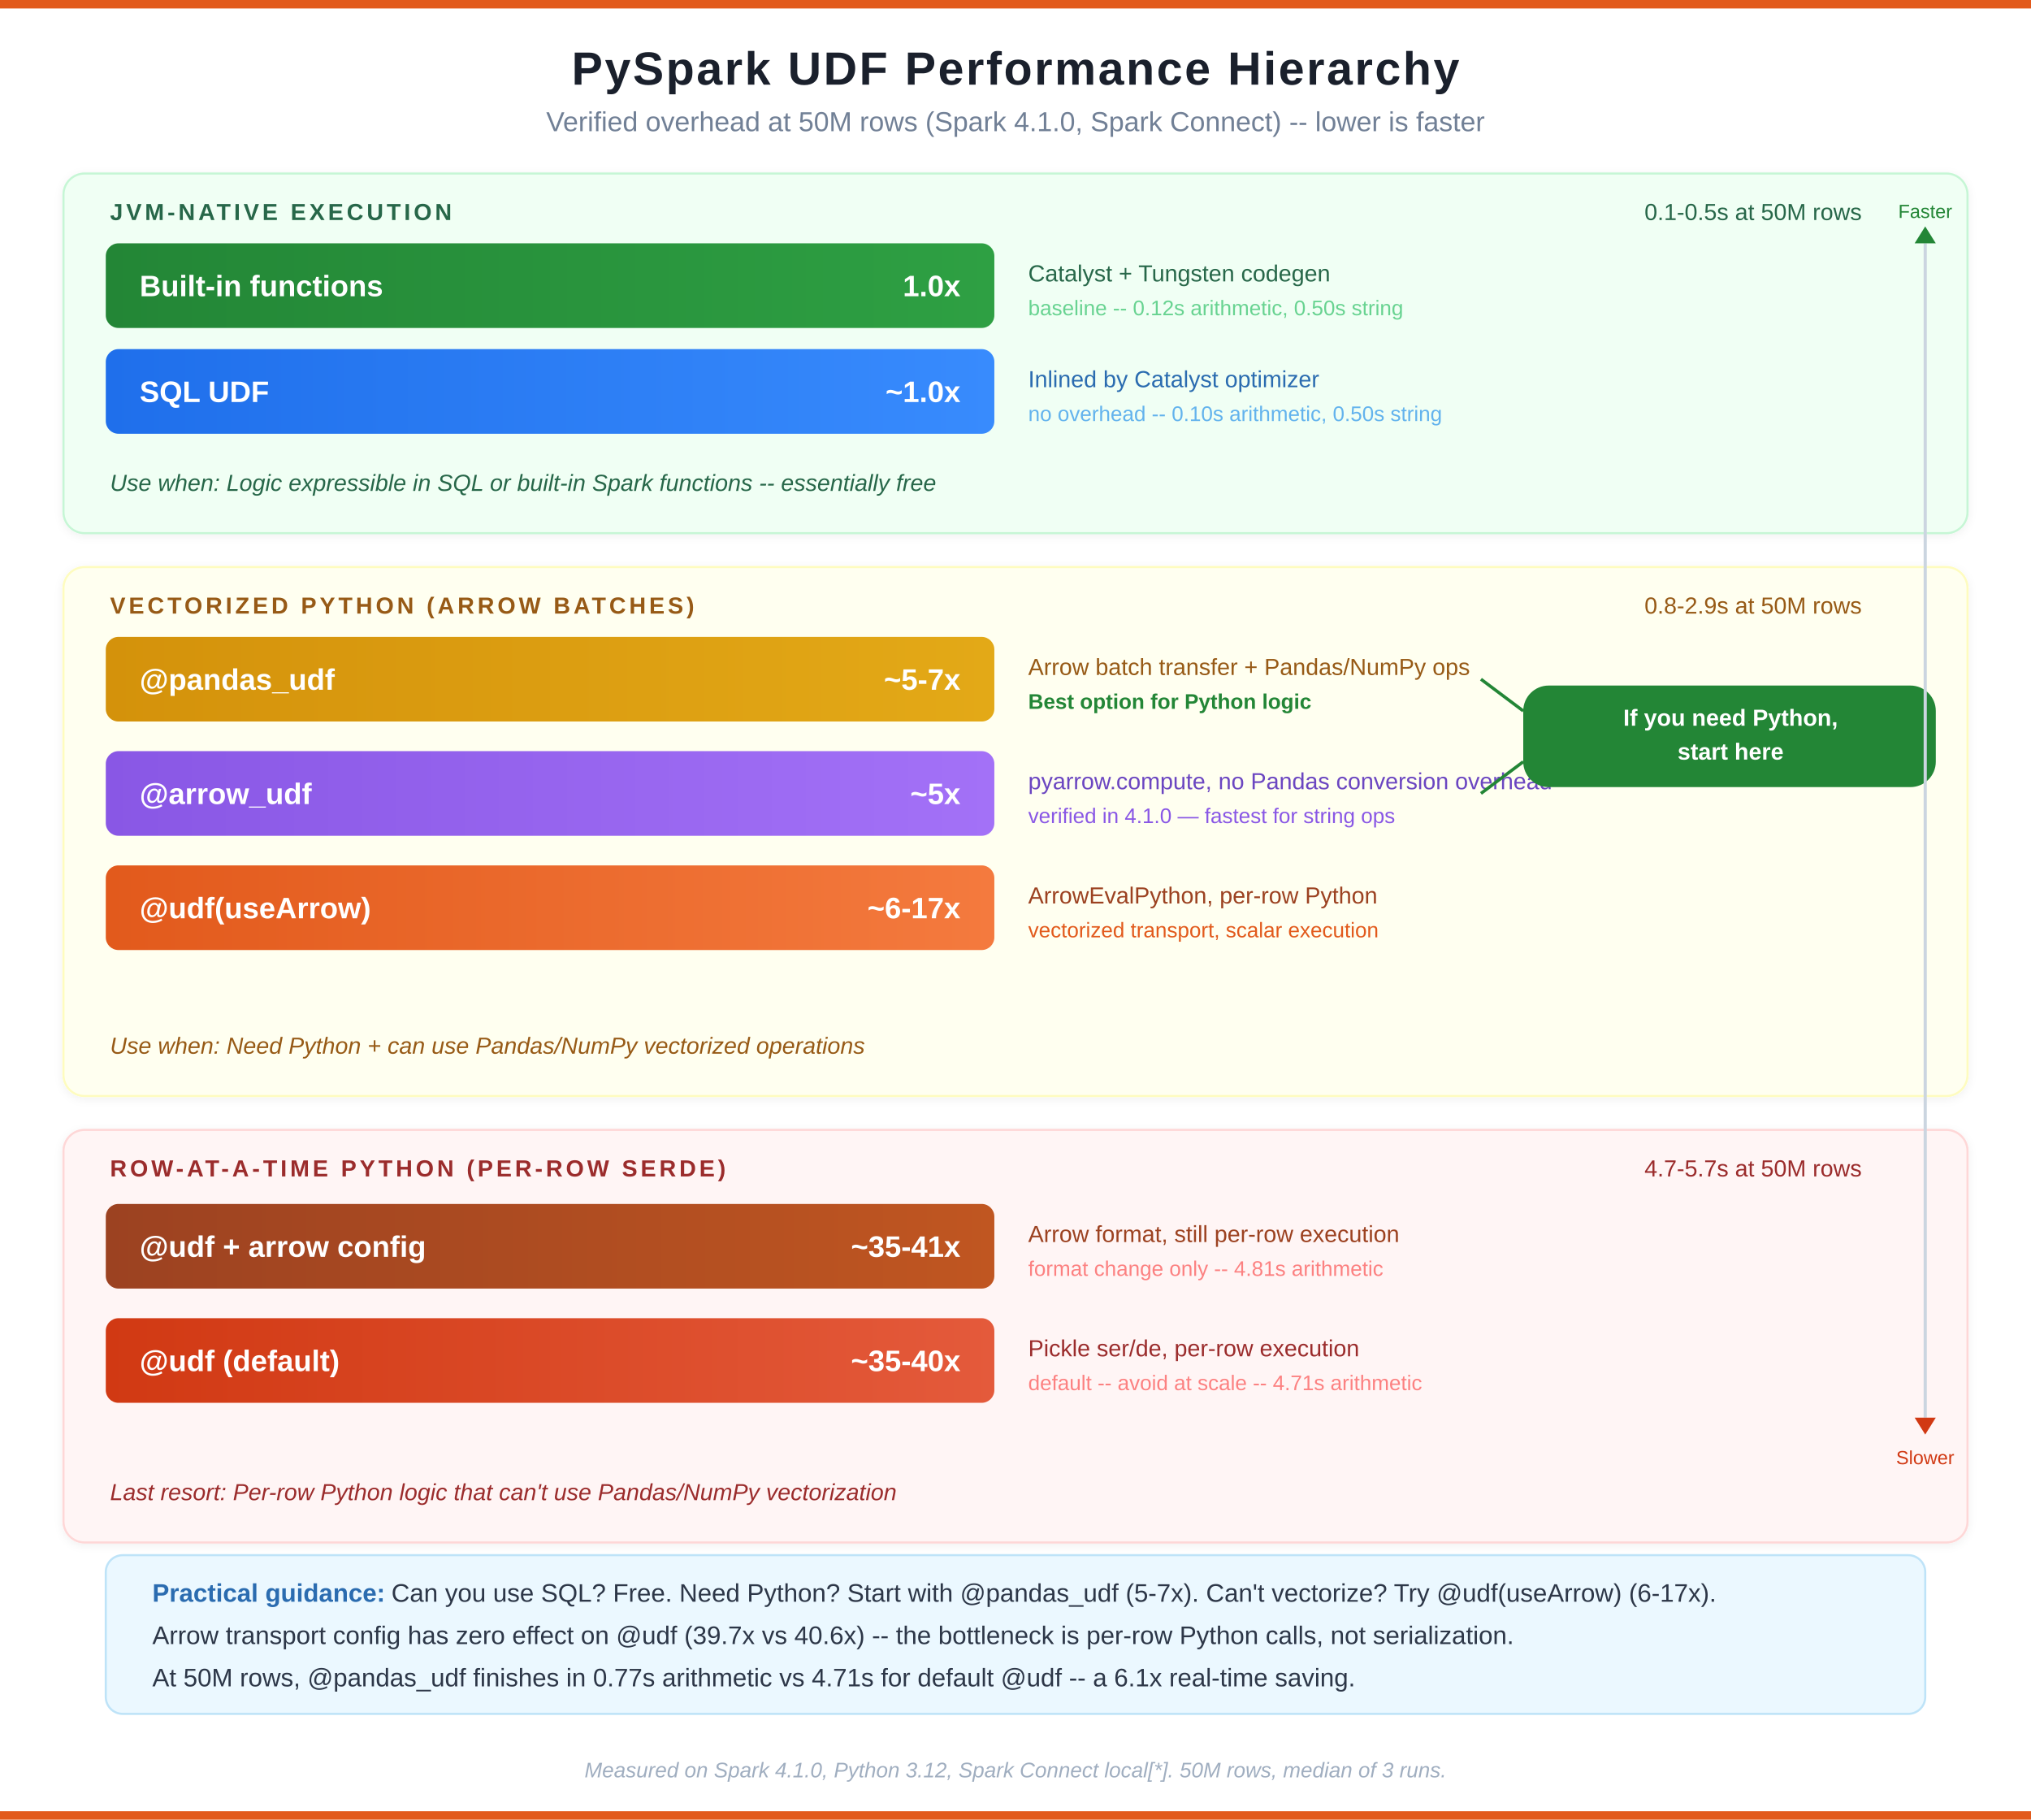
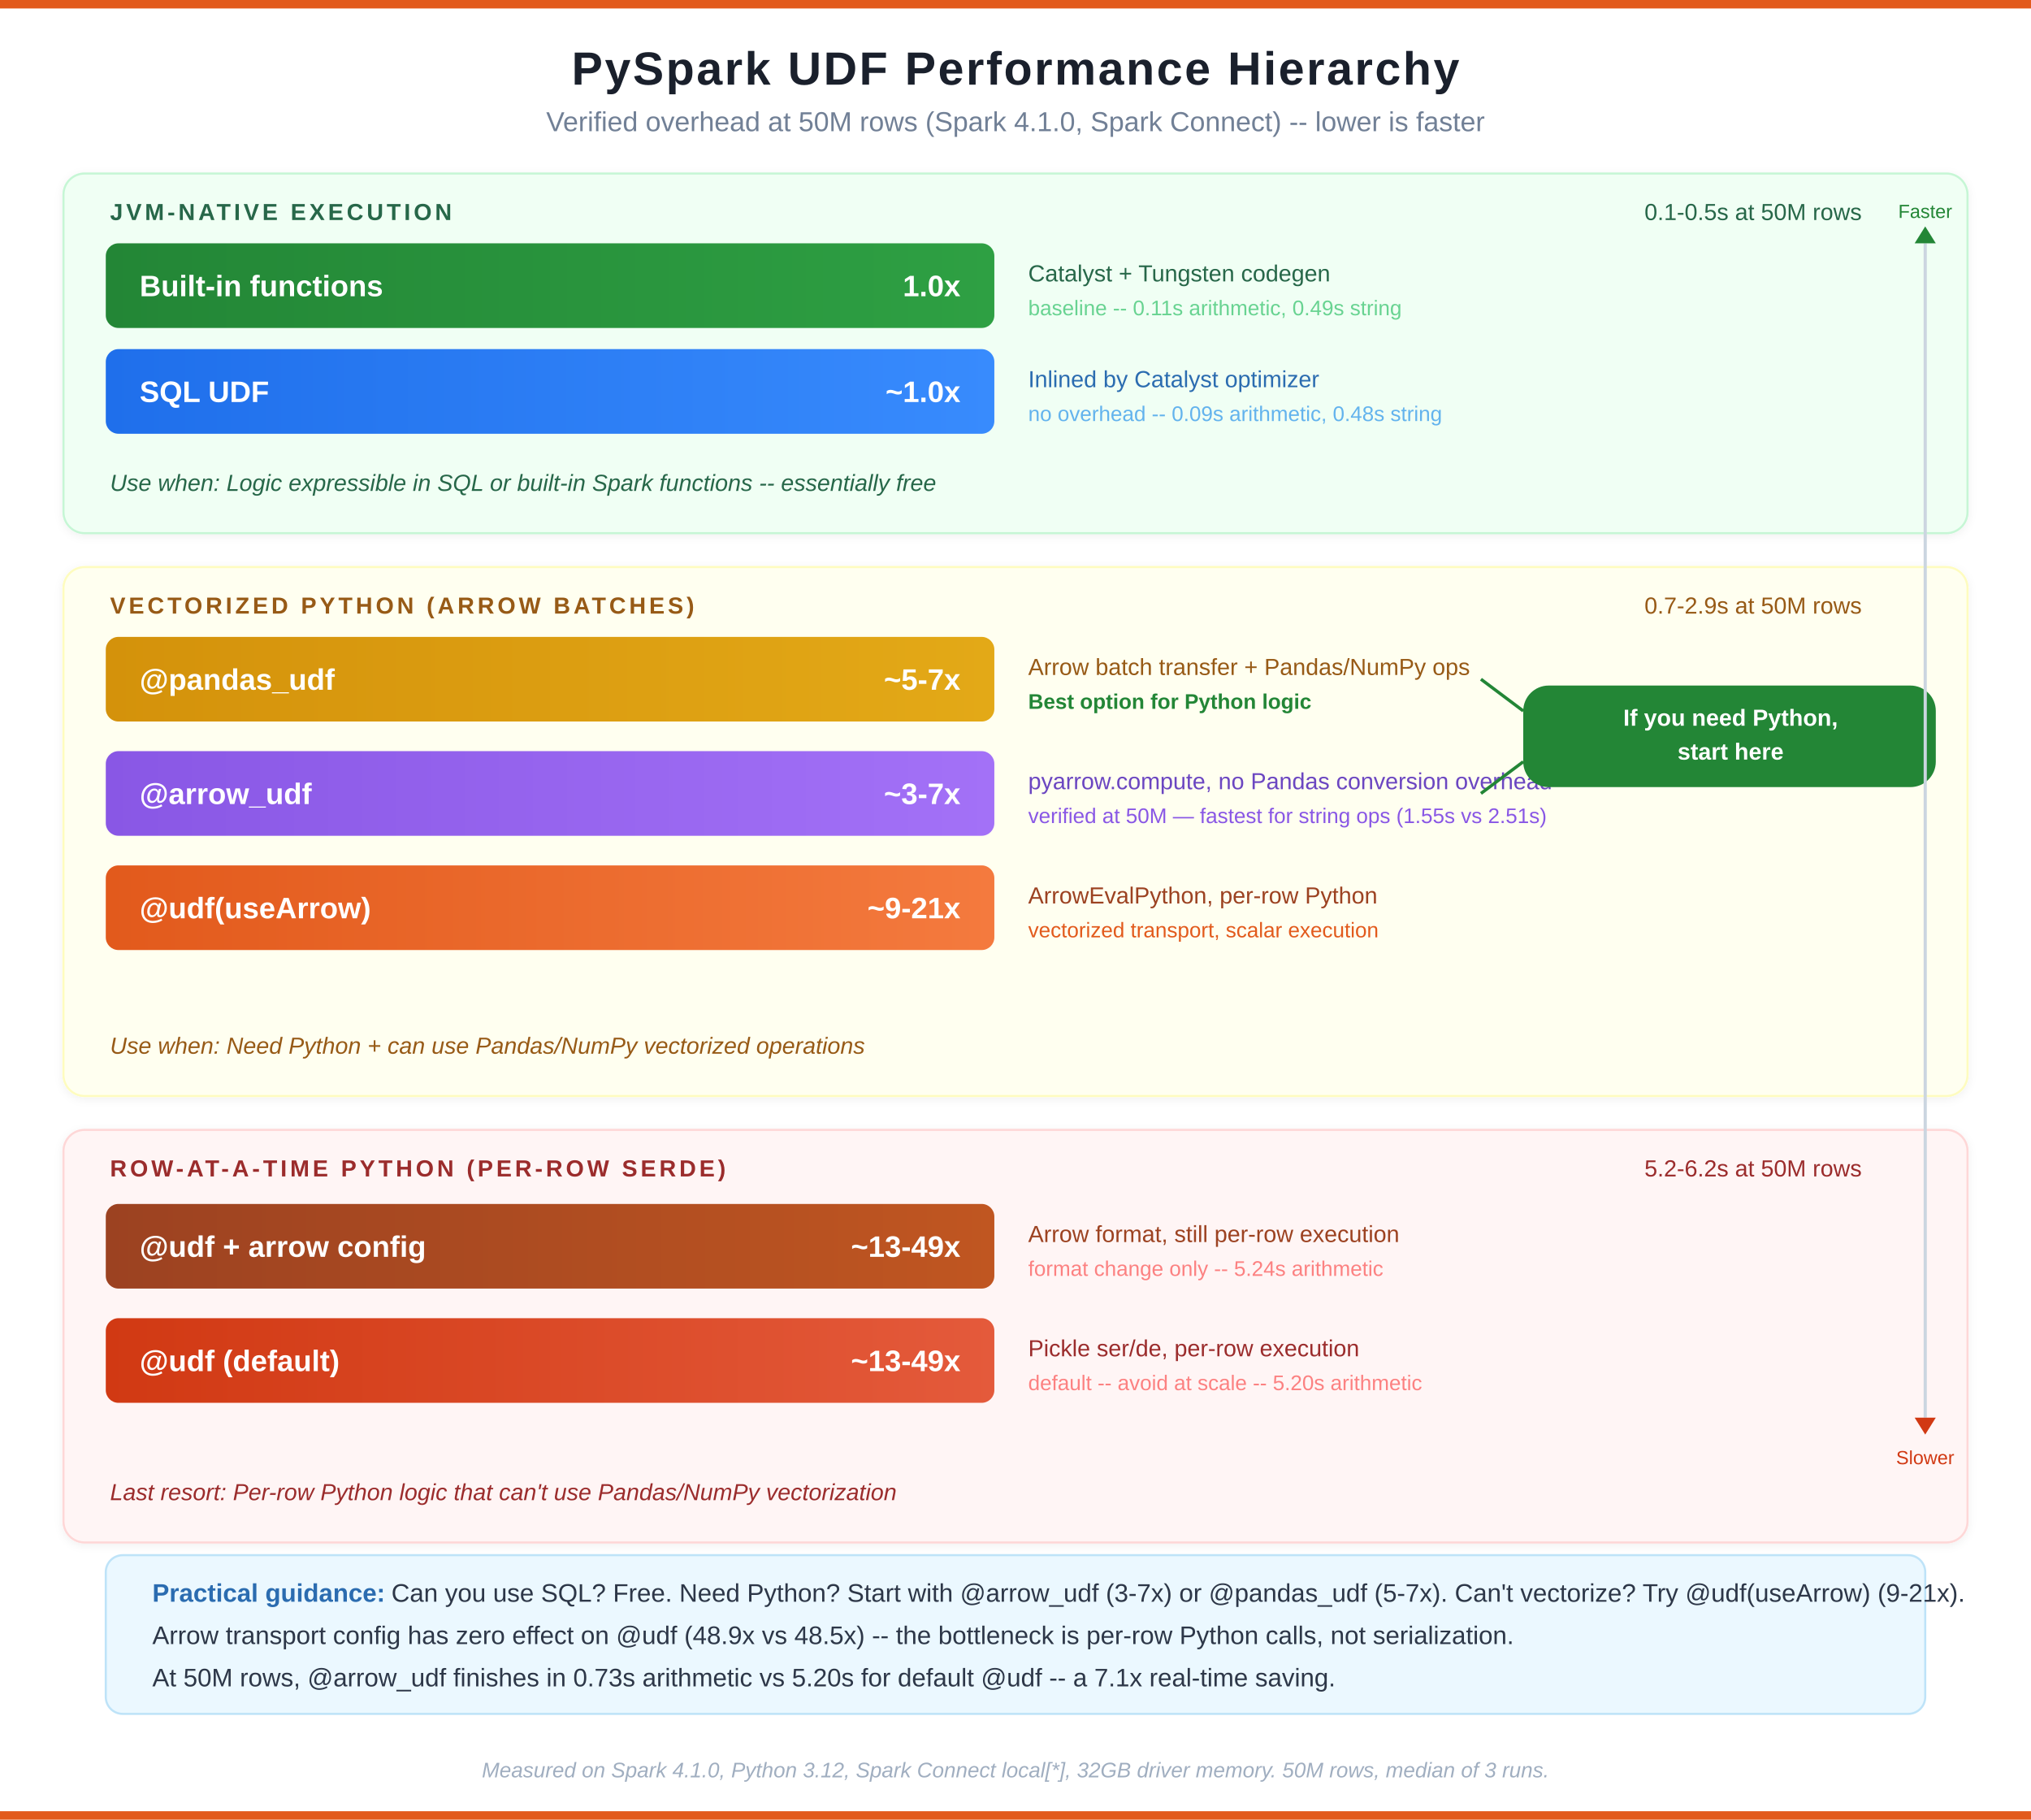
<svg xmlns="http://www.w3.org/2000/svg" viewBox="0 0 960 860" font-family="'Segoe UI', Arial, Helvetica, sans-serif">
  <defs>
    <linearGradient id="h-builtin" x1="0" x2="1" y1="0" y2="0">
      <stop offset="0%" stop-color="#238636" />
      <stop offset="100%" stop-color="#2ea043" />
    </linearGradient>
    <linearGradient id="h-sql" x1="0" x2="1" y1="0" y2="0">
      <stop offset="0%" stop-color="#1f6feb" />
      <stop offset="100%" stop-color="#388bfd" />
    </linearGradient>
    <linearGradient id="h-arrow" x1="0" x2="1" y1="0" y2="0">
      <stop offset="0%" stop-color="#E25A1C" />
      <stop offset="100%" stop-color="#F47A3E" />
    </linearGradient>
    <linearGradient id="h-pandas" x1="0" x2="1" y1="0" y2="0">
      <stop offset="0%" stop-color="#d4920b" />
      <stop offset="100%" stop-color="#e3a917" />
    </linearGradient>
    <linearGradient id="h-arrowudf" x1="0" x2="1" y1="0" y2="0">
      <stop offset="0%" stop-color="#8957e5" />
      <stop offset="100%" stop-color="#a371f7" />
    </linearGradient>
    <linearGradient id="h-arrowopt" x1="0" x2="1" y1="0" y2="0">
      <stop offset="0%" stop-color="#9C4221" />
      <stop offset="100%" stop-color="#C05621" />
    </linearGradient>
    <linearGradient id="h-pickle" x1="0" x2="1" y1="0" y2="0">
      <stop offset="0%" stop-color="#D13913" />
      <stop offset="100%" stop-color="#E45A3B" />
    </linearGradient>
    <filter id="shadow">
      <feDropShadow dx="0" dy="1" stdDeviation="2" flood-opacity="0.06" />
    </filter>
  </defs>
  <rect width="960" height="860" fill="#FFFFFF" />
  <rect x="0" y="0" width="960" height="4" fill="#E25A1C" />
  <text x="480" y="40" font-size="22" fill="#1A202C" text-anchor="middle" font-weight="bold" letter-spacing="1">PySpark UDF Performance Hierarchy</text>
  <text x="480" y="62" font-size="13" fill="#718096" text-anchor="middle">Verified overhead at 50M rows (Spark 4.1.0, Spark Connect) -- lower is faster</text>
  <rect x="30" y="82" width="900" height="170" rx="10" fill="#F0FFF4" stroke="#C6F6D5" filter="url(#shadow)" />
  <text x="52" y="104" font-size="11" fill="#276749" font-weight="bold" letter-spacing="1.5">JVM-NATIVE EXECUTION</text>
  <text x="880" y="104" font-size="11" fill="#276749" text-anchor="end">0.1-0.5s at 50M rows</text>
  <g transform="translate(50, 115)">
    <rect x="0" y="0" width="420" height="40" rx="6" fill="url(#h-builtin)" />
    <text x="16" y="25" font-size="14" fill="#FFFFFF" font-weight="bold">Built-in functions</text>
    <text x="404" y="25" font-size="14" fill="#FFFFFF" text-anchor="end" font-weight="bold">1.0x</text>
    <text x="436" y="18" font-size="11" fill="#276749">Catalyst + Tungsten codegen</text>
-     <text x="436" y="34" font-size="10" fill="#68D391">baseline -- 0.12s arithmetic, 0.50s string</text>
+     <text x="436" y="34" font-size="10" fill="#68D391">baseline -- 0.11s arithmetic, 0.49s string</text>
  </g>
  <g transform="translate(50, 165)">
    <rect x="0" y="0" width="420" height="40" rx="6" fill="url(#h-sql)" />
    <text x="16" y="25" font-size="14" fill="#FFFFFF" font-weight="bold">SQL UDF</text>
    <text x="404" y="25" font-size="14" fill="#FFFFFF" text-anchor="end" font-weight="bold">~1.0x</text>
    <text x="436" y="18" font-size="11" fill="#2B6CB0">Inlined by Catalyst optimizer</text>
-     <text x="436" y="34" font-size="10" fill="#63B3ED">no overhead -- 0.10s arithmetic, 0.50s string</text>
+     <text x="436" y="34" font-size="10" fill="#63B3ED">no overhead -- 0.09s arithmetic, 0.48s string</text>
  </g>
  <text x="52" y="232" font-size="11" fill="#276749" font-style="italic">Use when: Logic expressible in SQL or built-in Spark functions -- essentially free</text>
  <rect x="30" y="268" width="900" height="250" rx="10" fill="#FFFFF0" stroke="#FEFCBF" filter="url(#shadow)" />
  <text x="52" y="290" font-size="11" fill="#975A16" font-weight="bold" letter-spacing="1.5">VECTORIZED PYTHON (ARROW BATCHES)</text>
-   <text x="880" y="290" font-size="11" fill="#975A16" text-anchor="end">0.8-2.9s at 50M rows</text>
+   <text x="880" y="290" font-size="11" fill="#975A16" text-anchor="end">0.7-2.9s at 50M rows</text>
  <g transform="translate(50, 301)">
    <rect x="0" y="0" width="420" height="40" rx="6" fill="url(#h-pandas)" />
    <text x="16" y="25" font-size="14" fill="#FFFFFF" font-weight="bold">@pandas_udf</text>
    <text x="404" y="25" font-size="14" fill="#FFFFFF" text-anchor="end" font-weight="bold">~5-7x</text>
    <text x="436" y="18" font-size="11" fill="#975A16">Arrow batch transfer + Pandas/NumPy ops</text>
    <text x="436" y="34" font-size="10" fill="#238636" font-weight="bold">Best option for Python logic</text>
  </g>
  <g transform="translate(50, 355)">
    <rect x="0" y="0" width="420" height="40" rx="6" fill="url(#h-arrowudf)" />
    <text x="16" y="25" font-size="14" fill="#FFFFFF" font-weight="bold">@arrow_udf</text>
-     <text x="404" y="25" font-size="14" fill="#FFFFFF" text-anchor="end" font-weight="bold">~5x</text>
+     <text x="404" y="25" font-size="14" fill="#FFFFFF" text-anchor="end" font-weight="bold">~3-7x</text>
    <text x="436" y="18" font-size="11" fill="#6B46C1">pyarrow.compute, no Pandas conversion overhead</text>
-     <text x="436" y="34" font-size="10" fill="#8957e5">verified in 4.1.0 — fastest for string ops</text>
+     <text x="436" y="34" font-size="10" fill="#8957e5">verified at 50M — fastest for string ops (1.55s vs 2.51s)</text>
  </g>
  <g transform="translate(50, 409)">
    <rect x="0" y="0" width="420" height="40" rx="6" fill="url(#h-arrow)" />
    <text x="16" y="25" font-size="14" fill="#FFFFFF" font-weight="bold">@udf(useArrow)</text>
-     <text x="404" y="25" font-size="14" fill="#FFFFFF" text-anchor="end" font-weight="bold">~6-17x</text>
+     <text x="404" y="25" font-size="14" fill="#FFFFFF" text-anchor="end" font-weight="bold">~9-21x</text>
    <text x="436" y="18" font-size="11" fill="#9C4221">ArrowEvalPython, per-row Python</text>
    <text x="436" y="34" font-size="10" fill="#E25A1C">vectorized transport, scalar execution</text>
  </g>
  <rect x="720" y="324" width="195" height="48" rx="12" fill="#238636" />
  <text x="818" y="343" font-size="11" fill="#FFFFFF" text-anchor="middle" font-weight="bold">If you need Python,</text>
  <text x="818" y="359" font-size="11" fill="#FFFFFF" text-anchor="middle" font-weight="bold">start here</text>
  <line x1="720" y1="336" x2="700" y2="321" stroke="#238636" stroke-width="1.5" />
  <line x1="720" y1="360" x2="700" y2="375" stroke="#238636" stroke-width="1.5" />
  <text x="52" y="498" font-size="11" fill="#975A16" font-style="italic">Use when: Need Python + can use Pandas/NumPy vectorized operations</text>
  <rect x="30" y="534" width="900" height="195" rx="10" fill="#FFF5F5" stroke="#FED7D7" filter="url(#shadow)" />
  <text x="52" y="556" font-size="11" fill="#9B2C2C" font-weight="bold" letter-spacing="1.5">ROW-AT-A-TIME PYTHON (PER-ROW SERDE)</text>
-   <text x="880" y="556" font-size="11" fill="#9B2C2C" text-anchor="end">4.7-5.7s at 50M rows</text>
+   <text x="880" y="556" font-size="11" fill="#9B2C2C" text-anchor="end">5.2-6.2s at 50M rows</text>
  <g transform="translate(50, 569)">
    <rect x="0" y="0" width="420" height="40" rx="6" fill="url(#h-arrowopt)" />
    <text x="16" y="25" font-size="14" fill="#FFFFFF" font-weight="bold">@udf + arrow config</text>
-     <text x="404" y="25" font-size="14" fill="#FFFFFF" text-anchor="end" font-weight="bold">~35-41x</text>
+     <text x="404" y="25" font-size="14" fill="#FFFFFF" text-anchor="end" font-weight="bold">~13-49x</text>
    <text x="436" y="18" font-size="11" fill="#9C4221">Arrow format, still per-row execution</text>
-     <text x="436" y="34" font-size="10" fill="#FC8181">format change only -- 4.81s arithmetic</text>
+     <text x="436" y="34" font-size="10" fill="#FC8181">format change only -- 5.24s arithmetic</text>
  </g>
  <g transform="translate(50, 623)">
    <rect x="0" y="0" width="420" height="40" rx="6" fill="url(#h-pickle)" />
    <text x="16" y="25" font-size="14" fill="#FFFFFF" font-weight="bold">@udf (default)</text>
-     <text x="404" y="25" font-size="14" fill="#FFFFFF" text-anchor="end" font-weight="bold">~35-40x</text>
+     <text x="404" y="25" font-size="14" fill="#FFFFFF" text-anchor="end" font-weight="bold">~13-49x</text>
    <text x="436" y="18" font-size="11" fill="#9B2C2C">Pickle ser/de, per-row execution</text>
-     <text x="436" y="34" font-size="10" fill="#FC8181">default -- avoid at scale -- 4.71s arithmetic</text>
+     <text x="436" y="34" font-size="10" fill="#FC8181">default -- avoid at scale -- 5.20s arithmetic</text>
  </g>
  <text x="52" y="709" font-size="11" fill="#9B2C2C" font-style="italic">Last resort: Per-row Python logic that can't use Pandas/NumPy vectorization</text>
  <rect x="50" y="735" width="860" height="75" rx="8" fill="#EBF8FF" stroke="#BEE3F8" />
  <text x="72" y="757" font-size="12" fill="#2B6CB0" font-weight="bold">Practical guidance:</text>
-   <text x="185" y="757" font-size="12" fill="#2D3748">Can you use SQL? Free. Need Python? Start with @pandas_udf (5-7x). Can't vectorize? Try @udf(useArrow) (6-17x).</text>
-   <text x="72" y="777" font-size="12" fill="#2D3748">Arrow transport config has zero effect on @udf (39.7x vs 40.6x) -- the bottleneck is per-row Python calls, not serialization.</text>
-   <text x="72" y="797" font-size="12" fill="#2D3748">At 50M rows, @pandas_udf finishes in 0.77s arithmetic vs 4.71s for default @udf -- a 6.1x real-time saving.</text>
+   <text x="185" y="757" font-size="12" fill="#2D3748">Can you use SQL? Free. Need Python? Start with @arrow_udf (3-7x) or @pandas_udf (5-7x). Can't vectorize? Try @udf(useArrow) (9-21x).</text>
+   <text x="72" y="777" font-size="12" fill="#2D3748">Arrow transport config has zero effect on @udf (48.9x vs 48.5x) -- the bottleneck is per-row Python calls, not serialization.</text>
+   <text x="72" y="797" font-size="12" fill="#2D3748">At 50M rows, @arrow_udf finishes in 0.73s arithmetic vs 5.20s for default @udf -- a 7.1x real-time saving.</text>
  <g transform="translate(910, 115)">
    <line x1="0" y1="0" x2="0" y2="555" stroke="#CBD5E0" stroke-width="1.5" />
    <polygon points="-5,0 5,0 0,-8" fill="#238636" />
    <text x="0" y="-12" font-size="9" fill="#238636" text-anchor="middle">Faster</text>
    <polygon points="-5,555 5,555 0,563" fill="#D13913" />
    <text x="0" y="577" font-size="9" fill="#D13913" text-anchor="middle">Slower</text>
  </g>
-   <text x="480" y="840" font-size="10" fill="#A0AEC0" text-anchor="middle" font-style="italic">Measured on Spark 4.1.0, Python 3.12, Spark Connect local[*]. 50M rows, median of 3 runs.</text>
+   <text x="480" y="840" font-size="10" fill="#A0AEC0" text-anchor="middle" font-style="italic">Measured on Spark 4.1.0, Python 3.12, Spark Connect local[*], 32GB driver memory. 50M rows, median of 3 runs.</text>
  <rect x="0" y="856" width="960" height="4" fill="#E25A1C" />
</svg>
